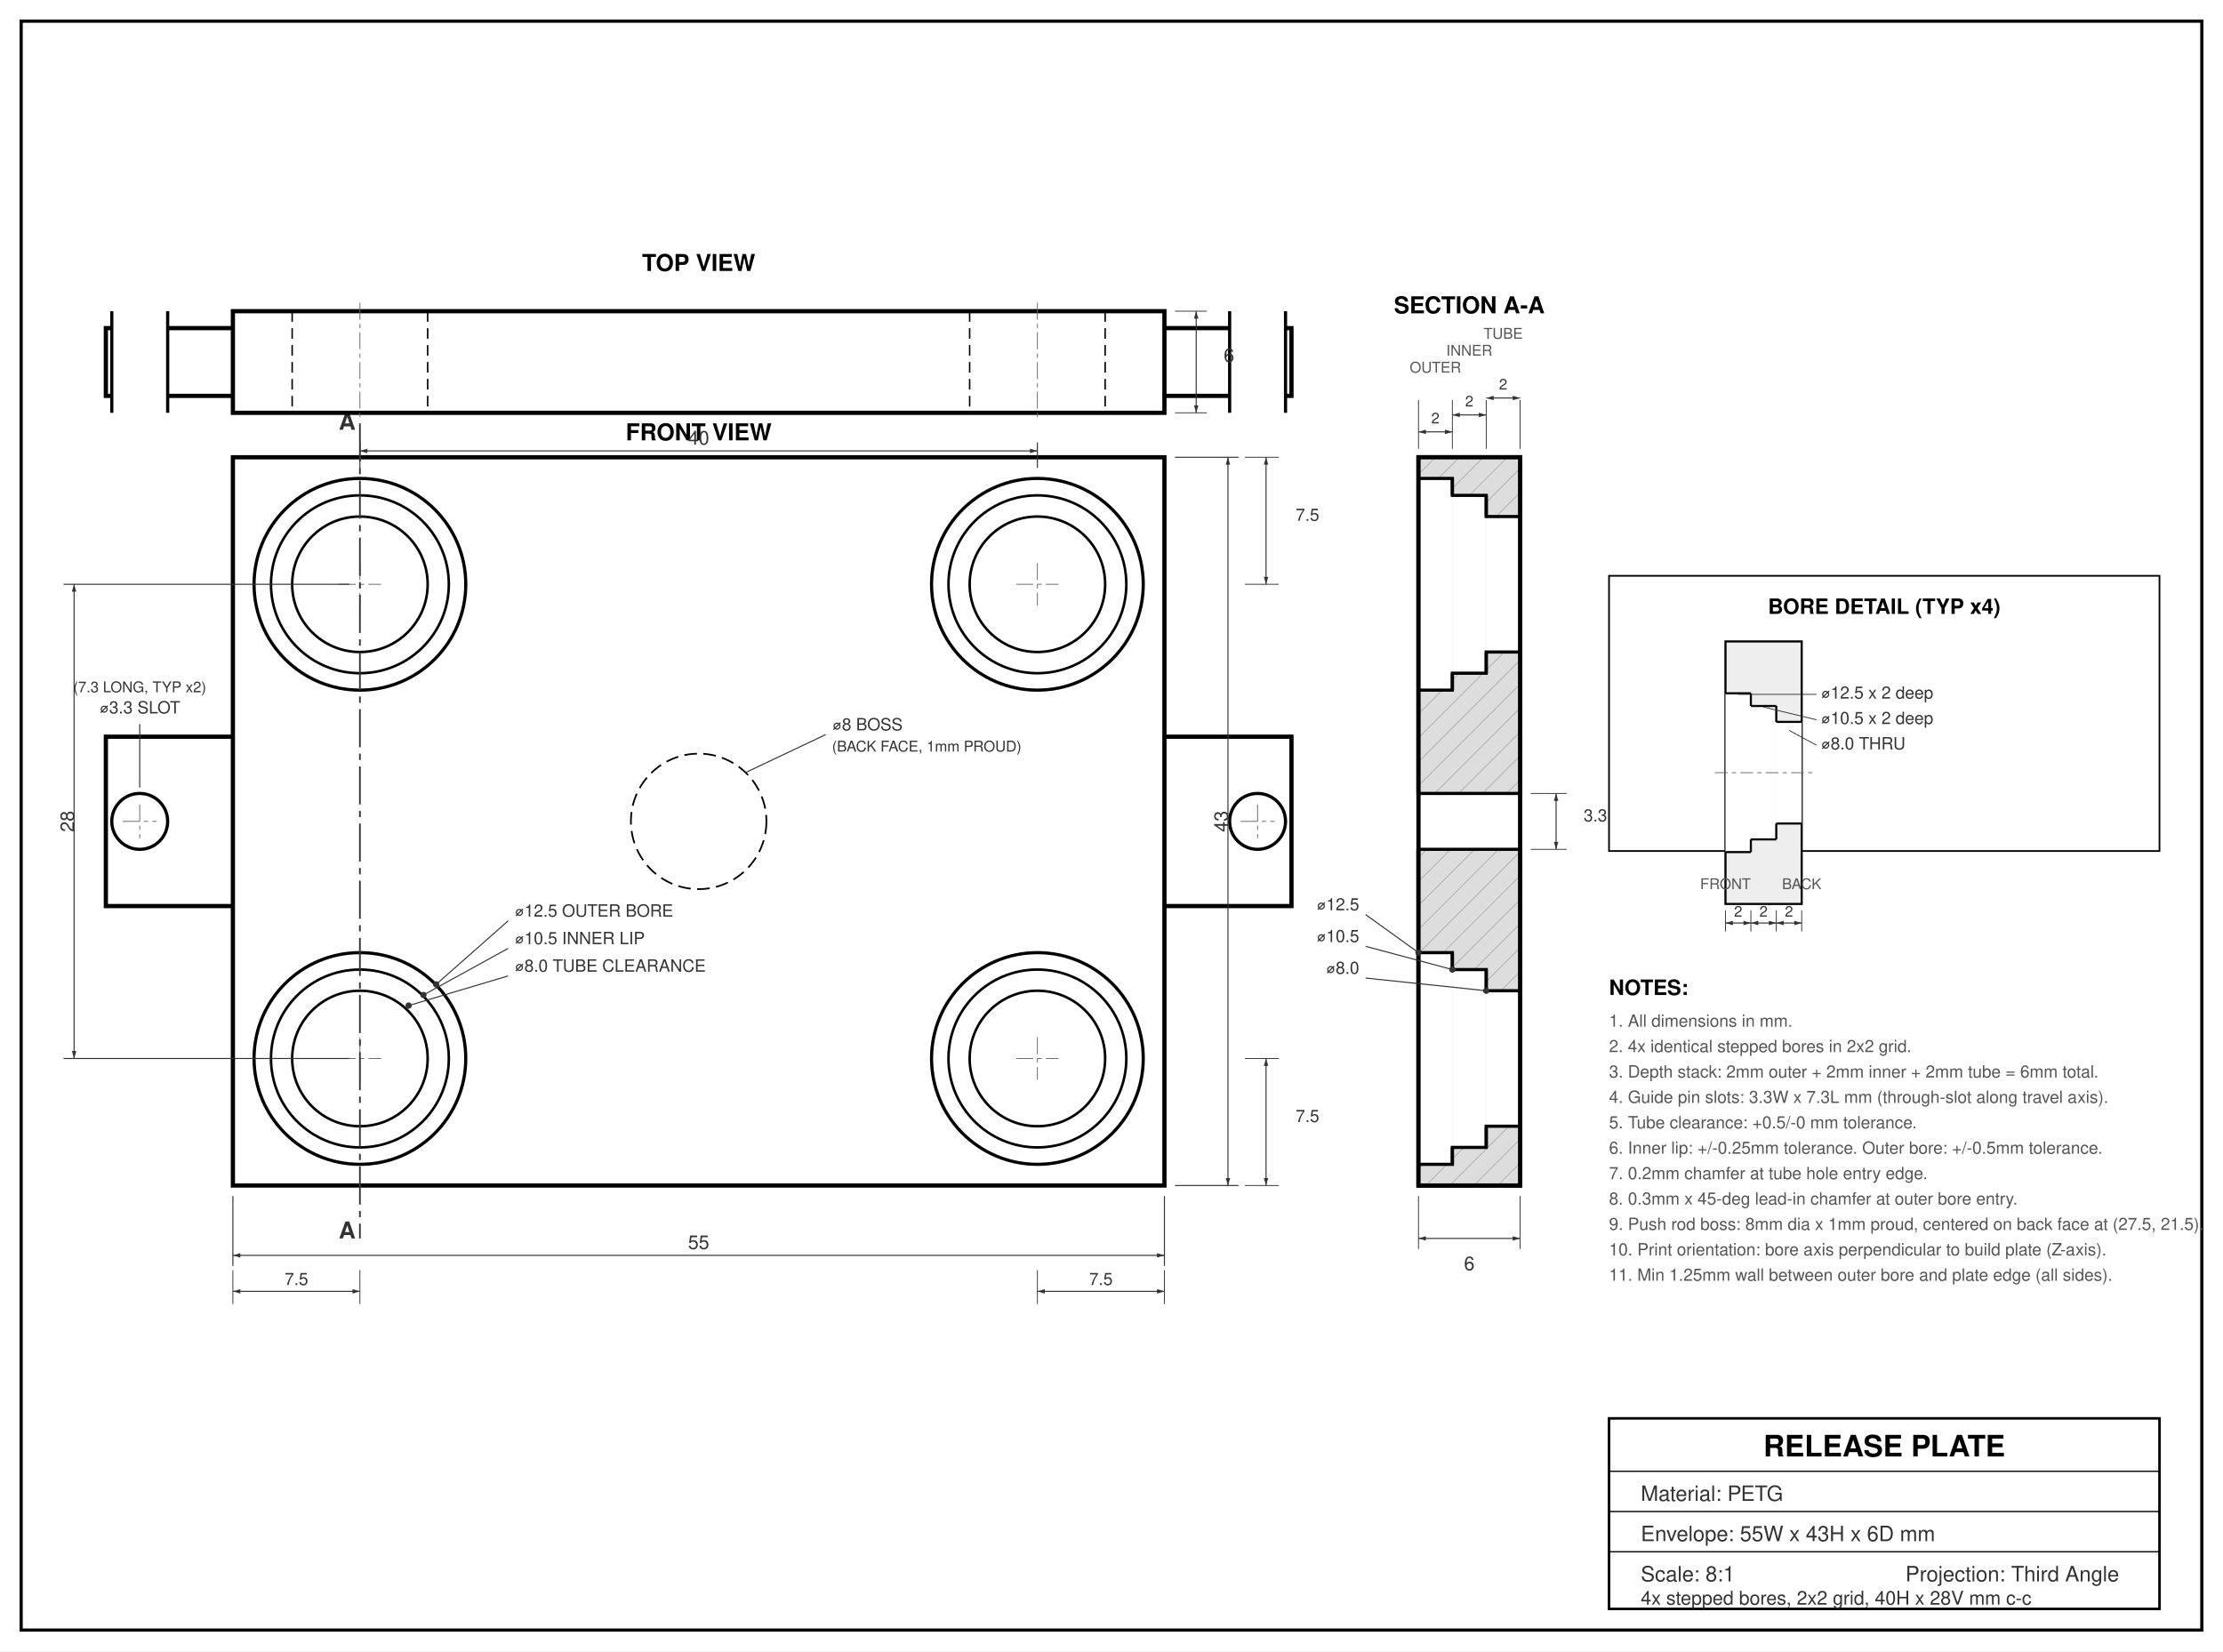
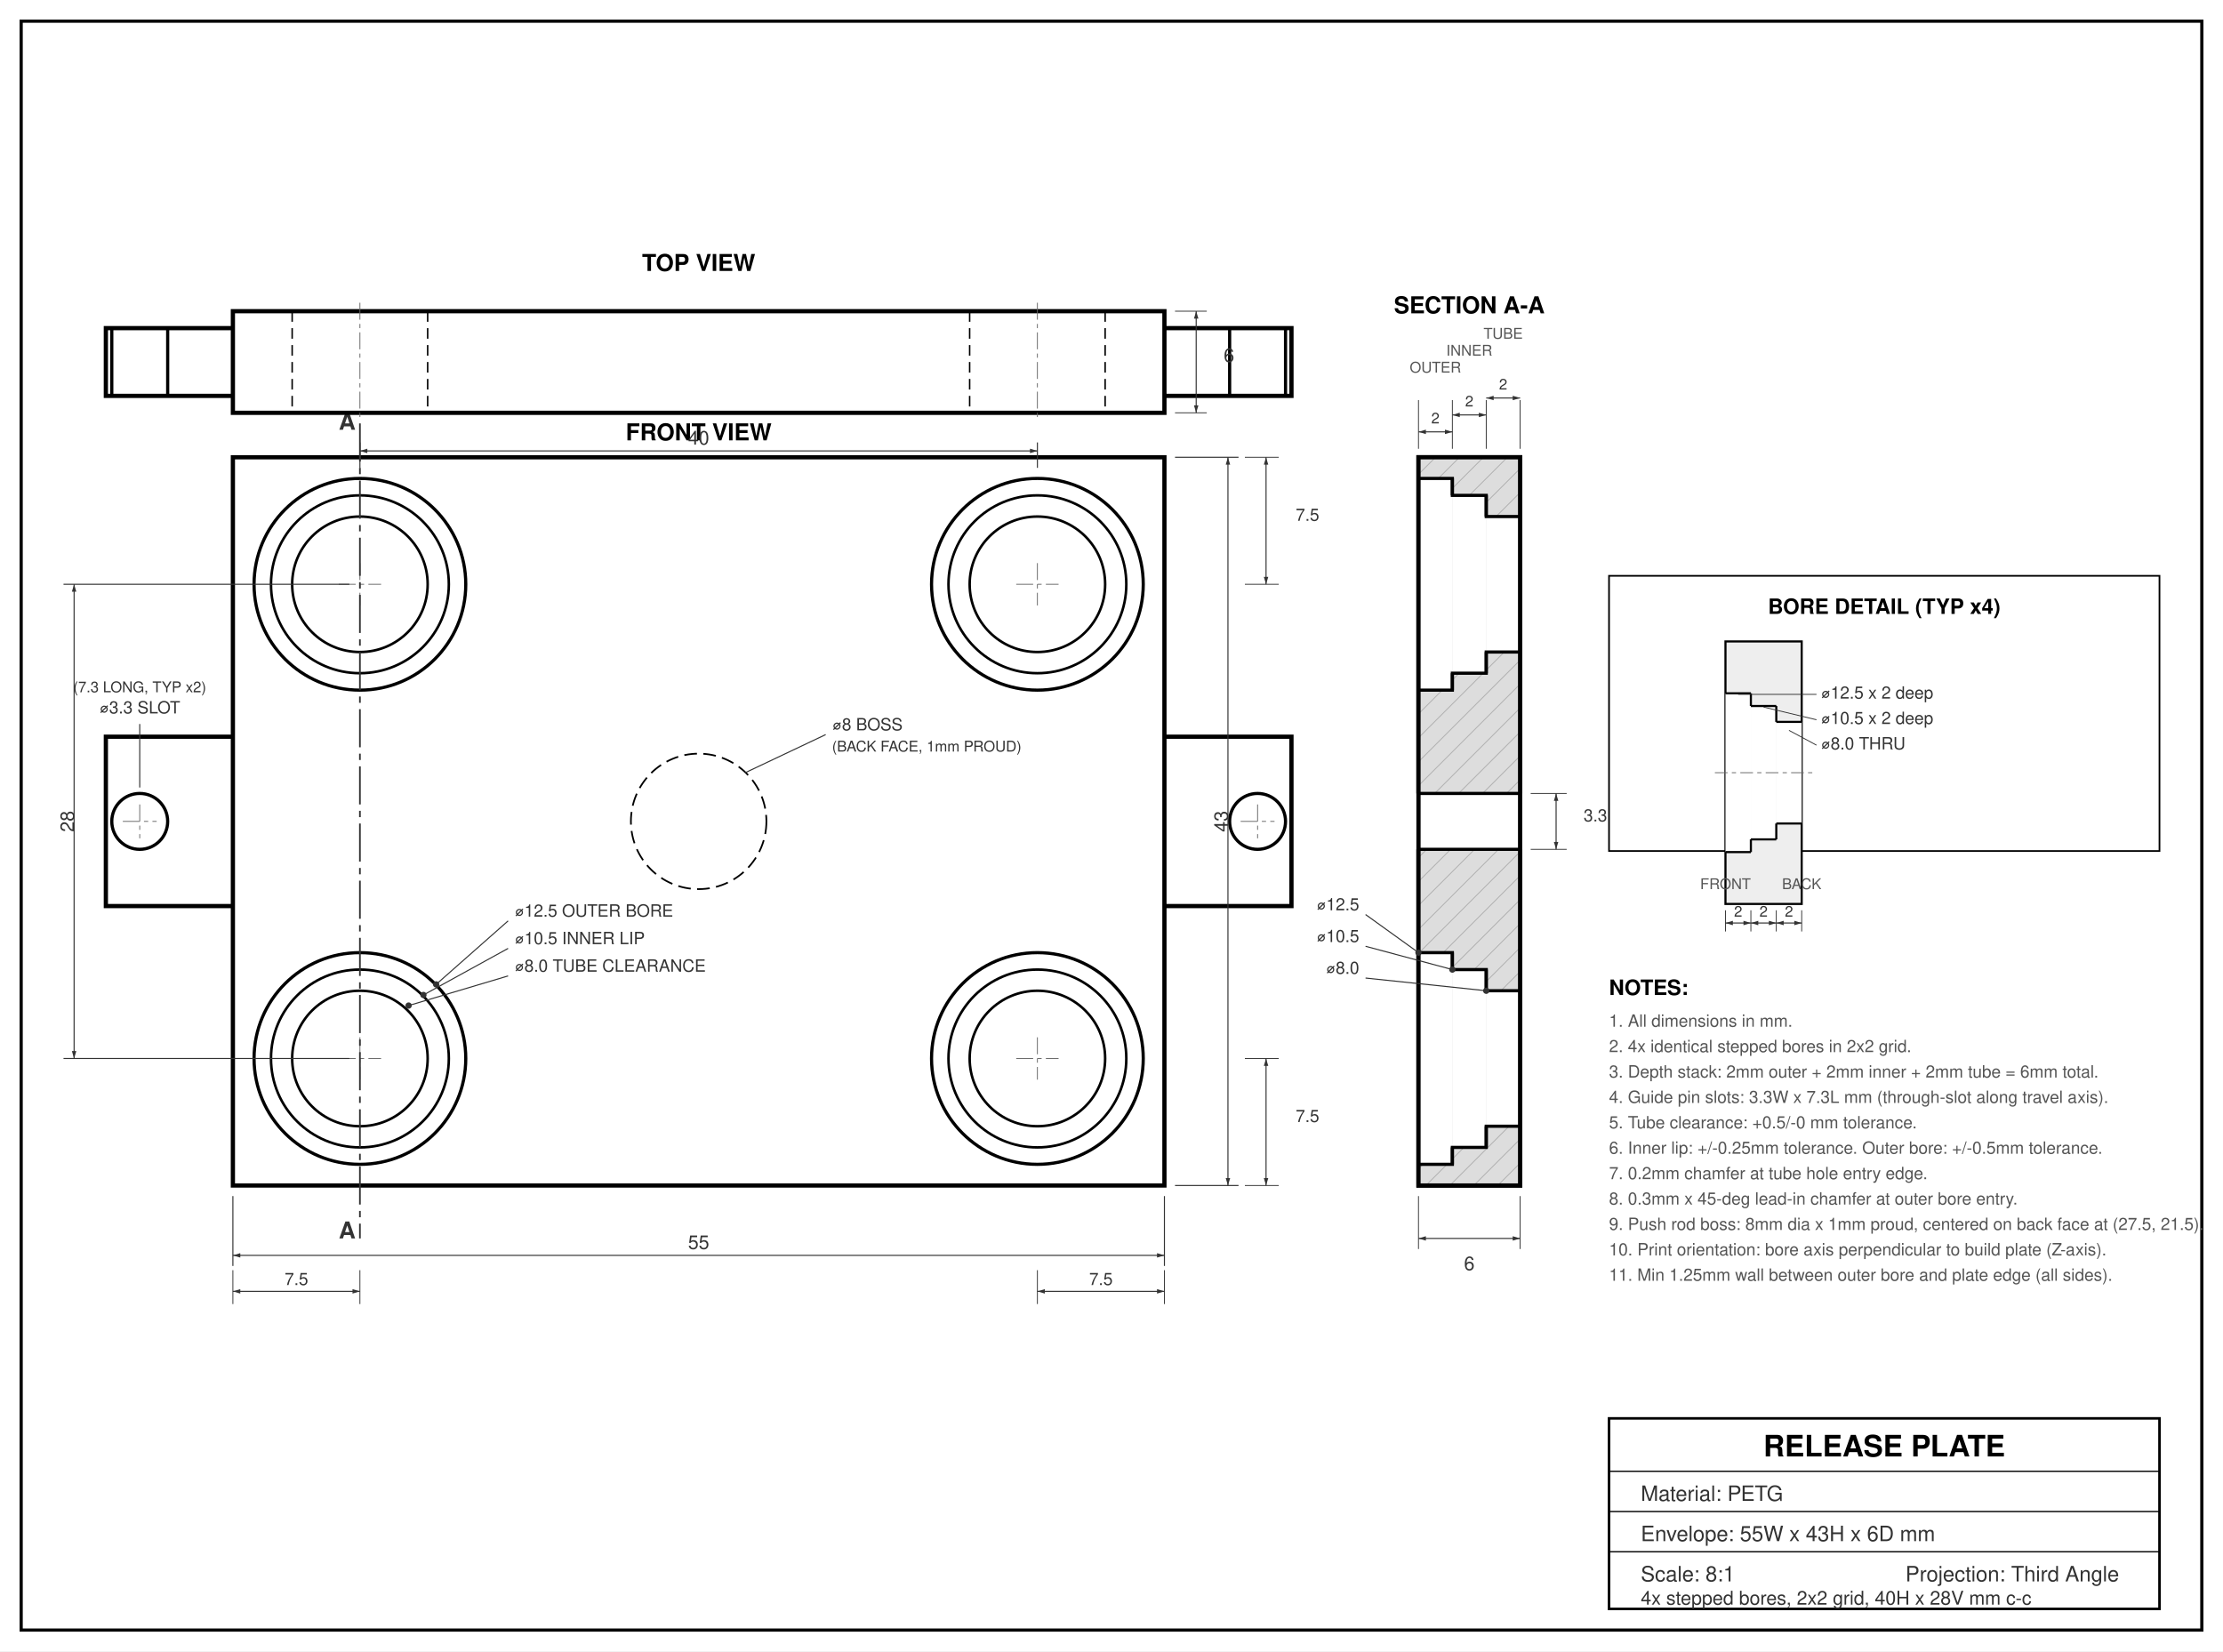
<svg xmlns="http://www.w3.org/2000/svg" viewBox="0 0 1050 780" width="1050" height="780" font-family="Helvetica, Arial, sans-serif" font-size="9">
  <defs>
    <marker id="as" viewBox="0 0 10 6" refX="0" refY="3" markerWidth="7" markerHeight="4.5" orient="auto">
      <path d="M10,0 L0,3 L10,6 Z" fill="#333" />
    </marker>
    <marker id="ae" viewBox="0 0 10 6" refX="10" refY="3" markerWidth="7" markerHeight="4.5" orient="auto">
      <path d="M0,0 L10,3 L0,6 Z" fill="#333" />
    </marker>
  </defs>
  <rect width="1050" height="780" fill="white" />
  <rect x="10" y="10" width="1030" height="760" fill="none" stroke="#000" stroke-width="1.5" />
  <text x="330" y="208" text-anchor="middle" font-size="11" font-weight="bold" fill="#000">FRONT VIEW</text>
  <rect x="110" y="216" width="440" height="344" fill="none" stroke="#000" stroke-width="2" />
  <path d="M110,348 L50,348 L50,428 L110,428" fill="none" stroke="#000" stroke-width="2" />
  <path d="M550,348 L610,348 L610,428 L550,428" fill="none" stroke="#000" stroke-width="2" />
  <circle cx="66" cy="388" r="13.2" fill="none" stroke="#000" stroke-width="1.5" />
  <line x1="58" y1="388" x2="74" y2="388" stroke="#666" stroke-width="0.4" stroke-dasharray="8,2,2,2" />
  <line x1="66" y1="380" x2="66" y2="396" stroke="#666" stroke-width="0.4" stroke-dasharray="8,2,2,2" />
  <circle cx="594" cy="388" r="13.2" fill="none" stroke="#000" stroke-width="1.5" />
  <line x1="586" y1="388" x2="602" y2="388" stroke="#666" stroke-width="0.4" stroke-dasharray="8,2,2,2" />
  <line x1="594" y1="380" x2="594" y2="396" stroke="#666" stroke-width="0.4" stroke-dasharray="8,2,2,2" />
  <circle cx="170" cy="500" r="50" fill="none" stroke="#000" stroke-width="1.5" />
  <circle cx="170" cy="500" r="42" fill="none" stroke="#000" stroke-width="1.2" />
  <circle cx="170" cy="500" r="32" fill="none" stroke="#000" stroke-width="1.2" />
  <line x1="160" y1="500" x2="180" y2="500" stroke="#666" stroke-width="0.4" stroke-dasharray="8,2,2,2" />
  <line x1="170" y1="490" x2="170" y2="510" stroke="#666" stroke-width="0.4" stroke-dasharray="8,2,2,2" />
  <circle cx="490" cy="500" r="50" fill="none" stroke="#000" stroke-width="1.5" />
  <circle cx="490" cy="500" r="42" fill="none" stroke="#000" stroke-width="1.2" />
  <circle cx="490" cy="500" r="32" fill="none" stroke="#000" stroke-width="1.2" />
  <line x1="480" y1="500" x2="500" y2="500" stroke="#666" stroke-width="0.4" stroke-dasharray="8,2,2,2" />
  <line x1="490" y1="490" x2="490" y2="510" stroke="#666" stroke-width="0.4" stroke-dasharray="8,2,2,2" />
  <circle cx="170" cy="276" r="50" fill="none" stroke="#000" stroke-width="1.5" />
  <circle cx="170" cy="276" r="42" fill="none" stroke="#000" stroke-width="1.2" />
  <circle cx="170" cy="276" r="32" fill="none" stroke="#000" stroke-width="1.2" />
  <line x1="160" y1="276" x2="180" y2="276" stroke="#666" stroke-width="0.4" stroke-dasharray="8,2,2,2" />
  <line x1="170" y1="266" x2="170" y2="286" stroke="#666" stroke-width="0.4" stroke-dasharray="8,2,2,2" />
  <circle cx="490" cy="276" r="50" fill="none" stroke="#000" stroke-width="1.5" />
  <circle cx="490" cy="276" r="42" fill="none" stroke="#000" stroke-width="1.2" />
  <circle cx="490" cy="276" r="32" fill="none" stroke="#000" stroke-width="1.2" />
  <line x1="480" y1="276" x2="500" y2="276" stroke="#666" stroke-width="0.4" stroke-dasharray="8,2,2,2" />
  <line x1="490" y1="266" x2="490" y2="286" stroke="#666" stroke-width="0.4" stroke-dasharray="8,2,2,2" />
  <circle cx="330" cy="388" r="32" fill="none" stroke="#000" stroke-width="0.8" stroke-dasharray="6,3" />
  <line x1="110" y1="565" x2="110" y2="598" stroke="#333" stroke-width="0.5" />
  <line x1="550" y1="565" x2="550" y2="598" stroke="#333" stroke-width="0.5" />
  <line x1="110" y1="593" x2="550" y2="593" stroke="#333" stroke-width="0.5" marker-start="url(#as)" marker-end="url(#ae)" />
  <text x="330" y="590" text-anchor="middle" fill="#333" font-size="9">55</text>
  <line x1="555" y1="216" x2="585" y2="216" stroke="#333" stroke-width="0.5" />
  <line x1="555" y1="560" x2="585" y2="560" stroke="#333" stroke-width="0.5" />
  <line x1="580" y1="216" x2="580" y2="560" stroke="#333" stroke-width="0.5" marker-start="url(#as)" marker-end="url(#ae)" />
  <text x="580" y="388" text-anchor="middle" fill="#333" font-size="9" transform="rotate(-90,580,388)">43</text>
  <line x1="170" y1="209" x2="170" y2="221" stroke="#333" stroke-width="0.5" />
  <line x1="490" y1="209" x2="490" y2="221" stroke="#333" stroke-width="0.5" />
  <line x1="170" y1="213" x2="490" y2="213" stroke="#333" stroke-width="0.5" marker-start="url(#as)" marker-end="url(#ae)" />
  <text x="330" y="210" text-anchor="middle" fill="#333" font-size="9">40</text>
  <line x1="30" y1="276" x2="165" y2="276" stroke="#333" stroke-width="0.5" />
  <line x1="30" y1="500" x2="165" y2="500" stroke="#333" stroke-width="0.5" />
  <line x1="35" y1="276" x2="35" y2="500" stroke="#333" stroke-width="0.5" marker-start="url(#as)" marker-end="url(#ae)" />
  <text x="35" y="388" text-anchor="middle" fill="#333" font-size="9" transform="rotate(-90,35,388)">28</text>
  <line x1="110" y1="600" x2="110" y2="616" stroke="#333" stroke-width="0.4" />
  <line x1="170" y1="600" x2="170" y2="616" stroke="#333" stroke-width="0.4" />
  <line x1="110" y1="610" x2="170" y2="610" stroke="#333" stroke-width="0.5" marker-start="url(#as)" marker-end="url(#ae)" />
  <text x="140" y="607" text-anchor="middle" fill="#333" font-size="8">7.5</text>
  <line x1="490" y1="600" x2="490" y2="616" stroke="#333" stroke-width="0.4" />
  <line x1="550" y1="600" x2="550" y2="616" stroke="#333" stroke-width="0.4" />
  <line x1="490" y1="610" x2="550" y2="610" stroke="#333" stroke-width="0.5" marker-start="url(#as)" marker-end="url(#ae)" />
  <text x="520" y="607" text-anchor="middle" fill="#333" font-size="8">7.5</text>
  <line x1="588" y1="500" x2="604" y2="500" stroke="#333" stroke-width="0.4" />
  <line x1="588" y1="560" x2="604" y2="560" stroke="#333" stroke-width="0.4" />
  <line x1="598" y1="500" x2="598" y2="560" stroke="#333" stroke-width="0.5" marker-start="url(#as)" marker-end="url(#ae)" />
  <text x="612" y="530" text-anchor="start" fill="#333" font-size="8">7.5</text>
  <line x1="588" y1="216" x2="604" y2="216" stroke="#333" stroke-width="0.4" />
  <line x1="588" y1="276" x2="604" y2="276" stroke="#333" stroke-width="0.4" />
  <line x1="598" y1="216" x2="598" y2="276" stroke="#333" stroke-width="0.5" marker-start="url(#as)" marker-end="url(#ae)" />
  <text x="612" y="246" text-anchor="start" fill="#333" font-size="8">7.5</text>
  <line x1="206" y1="465" x2="240" y2="435" stroke="#333" stroke-width="0.5" />
  <circle cx="206" cy="465" r="1.5" fill="#333" />
  <text x="243" y="433" text-anchor="start" fill="#333" font-size="8">⌀12.5 OUTER BORE</text>
  <line x1="200" y1="470" x2="240" y2="448" stroke="#333" stroke-width="0.5" />
  <circle cx="200" cy="470" r="1.5" fill="#333" />
  <text x="243" y="446" text-anchor="start" fill="#333" font-size="8">⌀10.5 INNER LIP</text>
  <line x1="193" y1="475" x2="240" y2="461" stroke="#333" stroke-width="0.5" />
  <circle cx="193" cy="475" r="1.5" fill="#333" />
  <text x="243" y="459" text-anchor="start" fill="#333" font-size="8">⌀8.0 TUBE CLEARANCE</text>
  <line x1="66" y1="372" x2="66" y2="342" stroke="#333" stroke-width="0.5" />
  <text x="66" y="337" text-anchor="middle" fill="#333" font-size="8">⌀3.3 SLOT</text>
  <text x="66" y="327" text-anchor="middle" fill="#333" font-size="7">(7.3 LONG, TYP x2)</text>
  <line x1="352" y1="365" x2="390" y2="347" stroke="#333" stroke-width="0.5" />
  <text x="393" y="345" text-anchor="start" fill="#333" font-size="8">⌀8 BOSS</text>
  <text x="393" y="355" text-anchor="start" fill="#333" font-size="7">(BACK FACE, 1mm PROUD)</text>
  <line x1="170" y1="200" x2="170" y2="585" stroke="#333" stroke-width="0.8" stroke-dasharray="18,3,3,3" />
  <text x="160" y="203" font-size="11" font-weight="bold" fill="#333">A</text>
  <text x="160" y="585" font-size="11" font-weight="bold" fill="#333">A</text>
  <text x="330" y="128" text-anchor="middle" font-size="11" font-weight="bold" fill="#000">TOP VIEW</text>
  <rect x="110" y="147" width="440" height="48" fill="none" stroke="#000" stroke-width="2" />
  <path d="M110,155 L50,155 L50,187 L110,187" fill="none" stroke="#000" stroke-width="2" />
  <path d="M550,155 L610,155 L610,187 L550,187" fill="none" stroke="#000" stroke-width="2" />
-   <rect x="52.8" y="145" width="26.4" height="52" fill="white" stroke="none" />
-   <line x1="52.8" y1="147" x2="52.8" y2="195" fill="none" stroke="#000" stroke-width="1.5" />
-   <line x1="79.2" y1="147" x2="79.2" y2="195" fill="none" stroke="#000" stroke-width="1.5" />
-   <rect x="580.8" y="145" width="26.4" height="52" fill="white" stroke="none" />
-   <line x1="580.8" y1="147" x2="580.8" y2="195" fill="none" stroke="#000" stroke-width="1.5" />
-   <line x1="607.2" y1="147" x2="607.2" y2="195" fill="none" stroke="#000" stroke-width="1.5" />
+   <rect x="52.8" y="155" width="26.4" height="32" fill="none" stroke="#000" stroke-width="1.5" />
+   <rect x="580.8" y="155" width="26.4" height="32" fill="none" stroke="#000" stroke-width="1.5" />
  <line x1="138" y1="147" x2="138" y2="195" fill="none" stroke="#000" stroke-width="0.7" stroke-dasharray="5,3" />
  <line x1="202" y1="147" x2="202" y2="195" fill="none" stroke="#000" stroke-width="0.7" stroke-dasharray="5,3" />
  <line x1="458" y1="147" x2="458" y2="195" fill="none" stroke="#000" stroke-width="0.7" stroke-dasharray="5,3" />
  <line x1="522" y1="147" x2="522" y2="195" fill="none" stroke="#000" stroke-width="0.7" stroke-dasharray="5,3" />
  <line x1="170" y1="143" x2="170" y2="199" stroke="#666" stroke-width="0.4" stroke-dasharray="8,2,2,2" />
  <line x1="490" y1="143" x2="490" y2="199" stroke="#666" stroke-width="0.4" stroke-dasharray="8,2,2,2" />
  <line x1="555" y1="147" x2="570" y2="147" stroke="#333" stroke-width="0.4" />
  <line x1="555" y1="195" x2="570" y2="195" stroke="#333" stroke-width="0.4" />
  <line x1="565" y1="147" x2="565" y2="195" stroke="#333" stroke-width="0.5" marker-start="url(#as)" marker-end="url(#ae)" />
  <text x="578" y="171" text-anchor="start" fill="#333" font-size="9">6</text>
  <text x="694" y="148" text-anchor="middle" font-size="11" font-weight="bold" fill="#000">SECTION A-A</text>
  <rect x="670" y="216" width="48" height="344" fill="none" stroke="#000" stroke-width="2" />
  <rect x="670" y="216" width="48" height="344" fill="#ddd" stroke="none" />
  <rect x="670" y="450" width="16" height="100" fill="white" stroke="none" />
  <rect x="686" y="458" width="16" height="84" fill="white" stroke="none" />
  <rect x="702" y="468" width="16" height="64" fill="white" stroke="none" />
  <rect x="670" y="226" width="16" height="100" fill="white" stroke="none" />
  <rect x="686" y="234" width="16" height="84" fill="white" stroke="none" />
  <rect x="702" y="244" width="16" height="64" fill="white" stroke="none" />
  <defs>
    <pattern id="hatch" patternUnits="userSpaceOnUse" width="8" height="8" patternTransform="rotate(45)">
      <line x1="0" y1="0" x2="0" y2="8" stroke="#999" stroke-width="0.5" />
    </pattern>
    <clipPath id="solid-clip">
      <rect x="670" y="216" width="48" height="10" />
      <rect x="686" y="226" width="32" height="8" />
      <rect x="702" y="234" width="16" height="10" />
      <rect x="670" y="326" width="48" height="124" />
      <rect x="686" y="318" width="32" height="8" />
      <rect x="702" y="308" width="16" height="10" />
      <rect x="686" y="450" width="32" height="8" />
      <rect x="702" y="458" width="16" height="10" />
      <rect x="670" y="550" width="48" height="10" />
      <rect x="686" y="542" width="32" height="8" />
      <rect x="702" y="532" width="16" height="10" />
    </clipPath>
  </defs>
  <rect x="668" y="214" width="52" height="348" fill="url(#hatch)" clip-path="url(#solid-clip)" />
  <path d="M670,450 L686,450 L686,458 L702,458 L702,468 L718,468" fill="none" stroke="#000" stroke-width="1.5" />
  <path d="M670,550 L686,550 L686,542 L702,542 L702,532 L718,532" fill="none" stroke="#000" stroke-width="1.5" />
  <path d="M670,326 L686,326 L686,318 L702,318 L702,308 L718,308" fill="none" stroke="#000" stroke-width="1.5" />
  <path d="M670,226 L686,226 L686,234 L702,234 L702,244 L718,244" fill="none" stroke="#000" stroke-width="1.5" />
  <line x1="686" y1="450" x2="686" y2="458" stroke="#000" stroke-width="1.5" />
  <line x1="686" y1="550" x2="686" y2="542" stroke="#000" stroke-width="1.5" />
  <line x1="702" y1="458" x2="702" y2="468" stroke="#000" stroke-width="1.5" />
  <line x1="702" y1="542" x2="702" y2="532" stroke="#000" stroke-width="1.5" />
  <line x1="686" y1="326" x2="686" y2="318" stroke="#000" stroke-width="1.5" />
  <line x1="686" y1="226" x2="686" y2="234" stroke="#000" stroke-width="1.5" />
  <line x1="702" y1="318" x2="702" y2="308" stroke="#000" stroke-width="1.5" />
  <line x1="702" y1="234" x2="702" y2="244" stroke="#000" stroke-width="1.5" />
  <rect x="668" y="374.8" width="52" height="26.4" fill="white" stroke="none" />
  <line x1="670" y1="374.8" x2="718" y2="374.8" stroke="#000" stroke-width="1.5" />
  <line x1="670" y1="401.2" x2="718" y2="401.2" stroke="#000" stroke-width="1.5" />
  <rect x="670" y="216" width="48" height="344" fill="none" stroke="#000" stroke-width="2" />
  <line x1="670" y1="565" x2="670" y2="590" stroke="#333" stroke-width="0.4" />
  <line x1="718" y1="565" x2="718" y2="590" stroke="#333" stroke-width="0.4" />
  <line x1="670" y1="585" x2="718" y2="585" stroke="#333" stroke-width="0.5" marker-start="url(#as)" marker-end="url(#ae)" />
  <text x="694" y="600" text-anchor="middle" fill="#333" font-size="9">6</text>
  <line x1="670" y1="212" x2="670" y2="189" stroke="#333" stroke-width="0.4" />
  <line x1="686" y1="212" x2="686" y2="189" stroke="#333" stroke-width="0.4" />
  <line x1="702" y1="212" x2="702" y2="189" stroke="#333" stroke-width="0.4" />
  <line x1="718" y1="212" x2="718" y2="189" stroke="#333" stroke-width="0.4" />
  <line x1="670" y1="204" x2="686" y2="204" stroke="#333" stroke-width="0.5" marker-start="url(#as)" marker-end="url(#ae)" />
  <text x="678" y="200" text-anchor="middle" fill="#333" font-size="7">2</text>
  <line x1="686" y1="196" x2="702" y2="196" stroke="#333" stroke-width="0.5" marker-start="url(#as)" marker-end="url(#ae)" />
  <text x="694" y="192" text-anchor="middle" fill="#333" font-size="7">2</text>
  <line x1="702" y1="188" x2="718" y2="188" stroke="#333" stroke-width="0.5" marker-start="url(#as)" marker-end="url(#ae)" />
  <text x="710" y="184" text-anchor="middle" fill="#333" font-size="7">2</text>
  <text x="678" y="176" text-anchor="middle" fill="#555" font-size="7">OUTER</text>
  <text x="694" y="168" text-anchor="middle" fill="#555" font-size="7">INNER</text>
  <text x="710" y="160" text-anchor="middle" fill="#555" font-size="7">TUBE</text>
  <line x1="670" y1="450" x2="645" y2="432" stroke="#333" stroke-width="0.5" />
  <circle cx="670" cy="450" r="1.5" fill="#333" />
  <text x="642" y="430" text-anchor="end" fill="#333" font-size="8">⌀12.5</text>
  <line x1="686" y1="458" x2="645" y2="447" stroke="#333" stroke-width="0.5" />
  <circle cx="686" cy="458" r="1.5" fill="#333" />
  <text x="642" y="445" text-anchor="end" fill="#333" font-size="8">⌀10.5</text>
  <line x1="702" y1="468" x2="645" y2="462" stroke="#333" stroke-width="0.5" />
  <circle cx="702" cy="468" r="1.5" fill="#333" />
  <text x="642" y="460" text-anchor="end" fill="#333" font-size="8">⌀8.0</text>
  <line x1="723" y1="374.8" x2="740" y2="374.8" stroke="#333" stroke-width="0.4" />
  <line x1="723" y1="401.2" x2="740" y2="401.2" stroke="#333" stroke-width="0.4" />
  <line x1="735" y1="374.8" x2="735" y2="401.2" stroke="#333" stroke-width="0.5" marker-start="url(#as)" marker-end="url(#ae)" />
  <text x="748" y="388" text-anchor="start" fill="#333" font-size="8">3.3</text>
  <rect x="760" y="272" width="260" height="130" fill="none" stroke="#000" stroke-width="0.8" />
  <text x="890" y="290" text-anchor="middle" font-size="10" font-weight="bold" fill="#000">BORE DETAIL (TYP x4)</text>
  <rect x="815" y="303" width="36" height="124" fill="#eee" stroke="#000" stroke-width="1" />
  <rect x="815" y="327.5" width="12" height="75" fill="white" stroke="none" />
  <line x1="815" y1="327.5" x2="827" y2="327.5" stroke="#000" stroke-width="1" />
  <line x1="827" y1="327.5" x2="827" y2="333.5" stroke="#000" stroke-width="1" />
  <line x1="815" y1="402.5" x2="827" y2="402.5" stroke="#000" stroke-width="1" />
  <line x1="827" y1="402.5" x2="827" y2="396.5" stroke="#000" stroke-width="1" />
  <rect x="827" y="333.5" width="12" height="63" fill="white" stroke="none" />
  <line x1="827" y1="333.5" x2="839" y2="333.5" stroke="#000" stroke-width="1" />
  <line x1="839" y1="333.5" x2="839" y2="341" stroke="#000" stroke-width="1" />
  <line x1="827" y1="396.5" x2="839" y2="396.5" stroke="#000" stroke-width="1" />
  <line x1="839" y1="396.5" x2="839" y2="389" stroke="#000" stroke-width="1" />
  <rect x="839" y="341" width="12" height="48" fill="white" stroke="none" />
  <line x1="839" y1="341" x2="851" y2="341" stroke="#000" stroke-width="1" />
  <line x1="839" y1="389" x2="851" y2="389" stroke="#000" stroke-width="1" />
  <line x1="810" y1="365" x2="856" y2="365" stroke="#666" stroke-width="0.4" stroke-dasharray="6,2,2,2" />
  <text x="860" y="330" text-anchor="start" fill="#333" font-size="8">⌀12.5 x 2 deep</text>
  <line x1="858" y1="328" x2="821" y2="328" stroke="#333" stroke-width="0.4" />
  <text x="860" y="342" text-anchor="start" fill="#333" font-size="8">⌀10.5 x 2 deep</text>
  <line x1="858" y1="340" x2="833" y2="334" stroke="#333" stroke-width="0.4" />
  <text x="860" y="354" text-anchor="start" fill="#333" font-size="8">⌀8.0 THRU</text>
  <line x1="858" y1="352" x2="845" y2="345" stroke="#333" stroke-width="0.4" />
  <line x1="815" y1="430" x2="815" y2="440" stroke="#333" stroke-width="0.4" />
  <line x1="827" y1="430" x2="827" y2="440" stroke="#333" stroke-width="0.4" />
  <line x1="839" y1="430" x2="839" y2="440" stroke="#333" stroke-width="0.4" />
  <line x1="851" y1="430" x2="851" y2="440" stroke="#333" stroke-width="0.4" />
  <line x1="815" y1="436" x2="827" y2="436" stroke="#333" stroke-width="0.5" marker-start="url(#as)" marker-end="url(#ae)" />
  <text x="821" y="433" text-anchor="middle" fill="#333" font-size="7">2</text>
  <line x1="827" y1="436" x2="839" y2="436" stroke="#333" stroke-width="0.5" marker-start="url(#as)" marker-end="url(#ae)" />
  <text x="833" y="433" text-anchor="middle" fill="#333" font-size="7">2</text>
  <line x1="839" y1="436" x2="851" y2="436" stroke="#333" stroke-width="0.5" marker-start="url(#as)" marker-end="url(#ae)" />
  <text x="845" y="433" text-anchor="middle" fill="#333" font-size="7">2</text>
  <text x="815" y="420" text-anchor="middle" fill="#555" font-size="7">FRONT</text>
  <text x="851" y="420" text-anchor="middle" fill="#555" font-size="7">BACK</text>
  <rect x="760" y="670" width="260" height="90" fill="none" stroke="#000" stroke-width="1.2" />
  <line x1="760" y1="695" x2="1020" y2="695" stroke="#000" stroke-width="0.6" />
  <line x1="760" y1="714" x2="1020" y2="714" stroke="#000" stroke-width="0.6" />
  <line x1="760" y1="733" x2="1020" y2="733" stroke="#000" stroke-width="0.6" />
  <text x="890" y="688" text-anchor="middle" font-size="14" font-weight="bold" fill="#000">RELEASE PLATE</text>
  <text x="775" y="709" fill="#333" font-size="10">Material: PETG</text>
  <text x="775" y="728" fill="#333" font-size="10">Envelope: 55W x 43H x 6D mm</text>
  <text x="775" y="747" fill="#333" font-size="10">Scale: 8:1</text>
  <text x="900" y="747" fill="#333" font-size="10">Projection: Third Angle</text>
  <text x="775" y="758" fill="#333" font-size="9">4x stepped bores, 2x2 grid, 40H x 28V mm c-c</text>
  <text x="760" y="470" font-size="10" font-weight="bold" fill="#000">NOTES:</text>
  <text x="760" y="485" fill="#555" font-size="8">1. All dimensions in mm.</text>
  <text x="760" y="497" fill="#555" font-size="8">2. 4x identical stepped bores in 2x2 grid.</text>
  <text x="760" y="509" fill="#555" font-size="8">3. Depth stack: 2mm outer + 2mm inner + 2mm tube = 6mm total.</text>
  <text x="760" y="521" fill="#555" font-size="8">4. Guide pin slots: 3.3W x 7.3L mm (through-slot along travel axis).</text>
  <text x="760" y="533" fill="#555" font-size="8">5. Tube clearance: +0.5/-0 mm tolerance.</text>
  <text x="760" y="545" fill="#555" font-size="8">6. Inner lip: +/-0.25mm tolerance. Outer bore: +/-0.5mm tolerance.</text>
  <text x="760" y="557" fill="#555" font-size="8">7. 0.2mm chamfer at tube hole entry edge.</text>
  <text x="760" y="569" fill="#555" font-size="8">8. 0.3mm x 45-deg lead-in chamfer at outer bore entry.</text>
  <text x="760" y="581" fill="#555" font-size="8">9. Push rod boss: 8mm dia x 1mm proud, centered on back face at (27.5, 21.5).</text>
  <text x="760" y="593" fill="#555" font-size="8">10. Print orientation: bore axis perpendicular to build plate (Z-axis).</text>
  <text x="760" y="605" fill="#555" font-size="8">11. Min 1.25mm wall between outer bore and plate edge (all sides).</text>
</svg>
